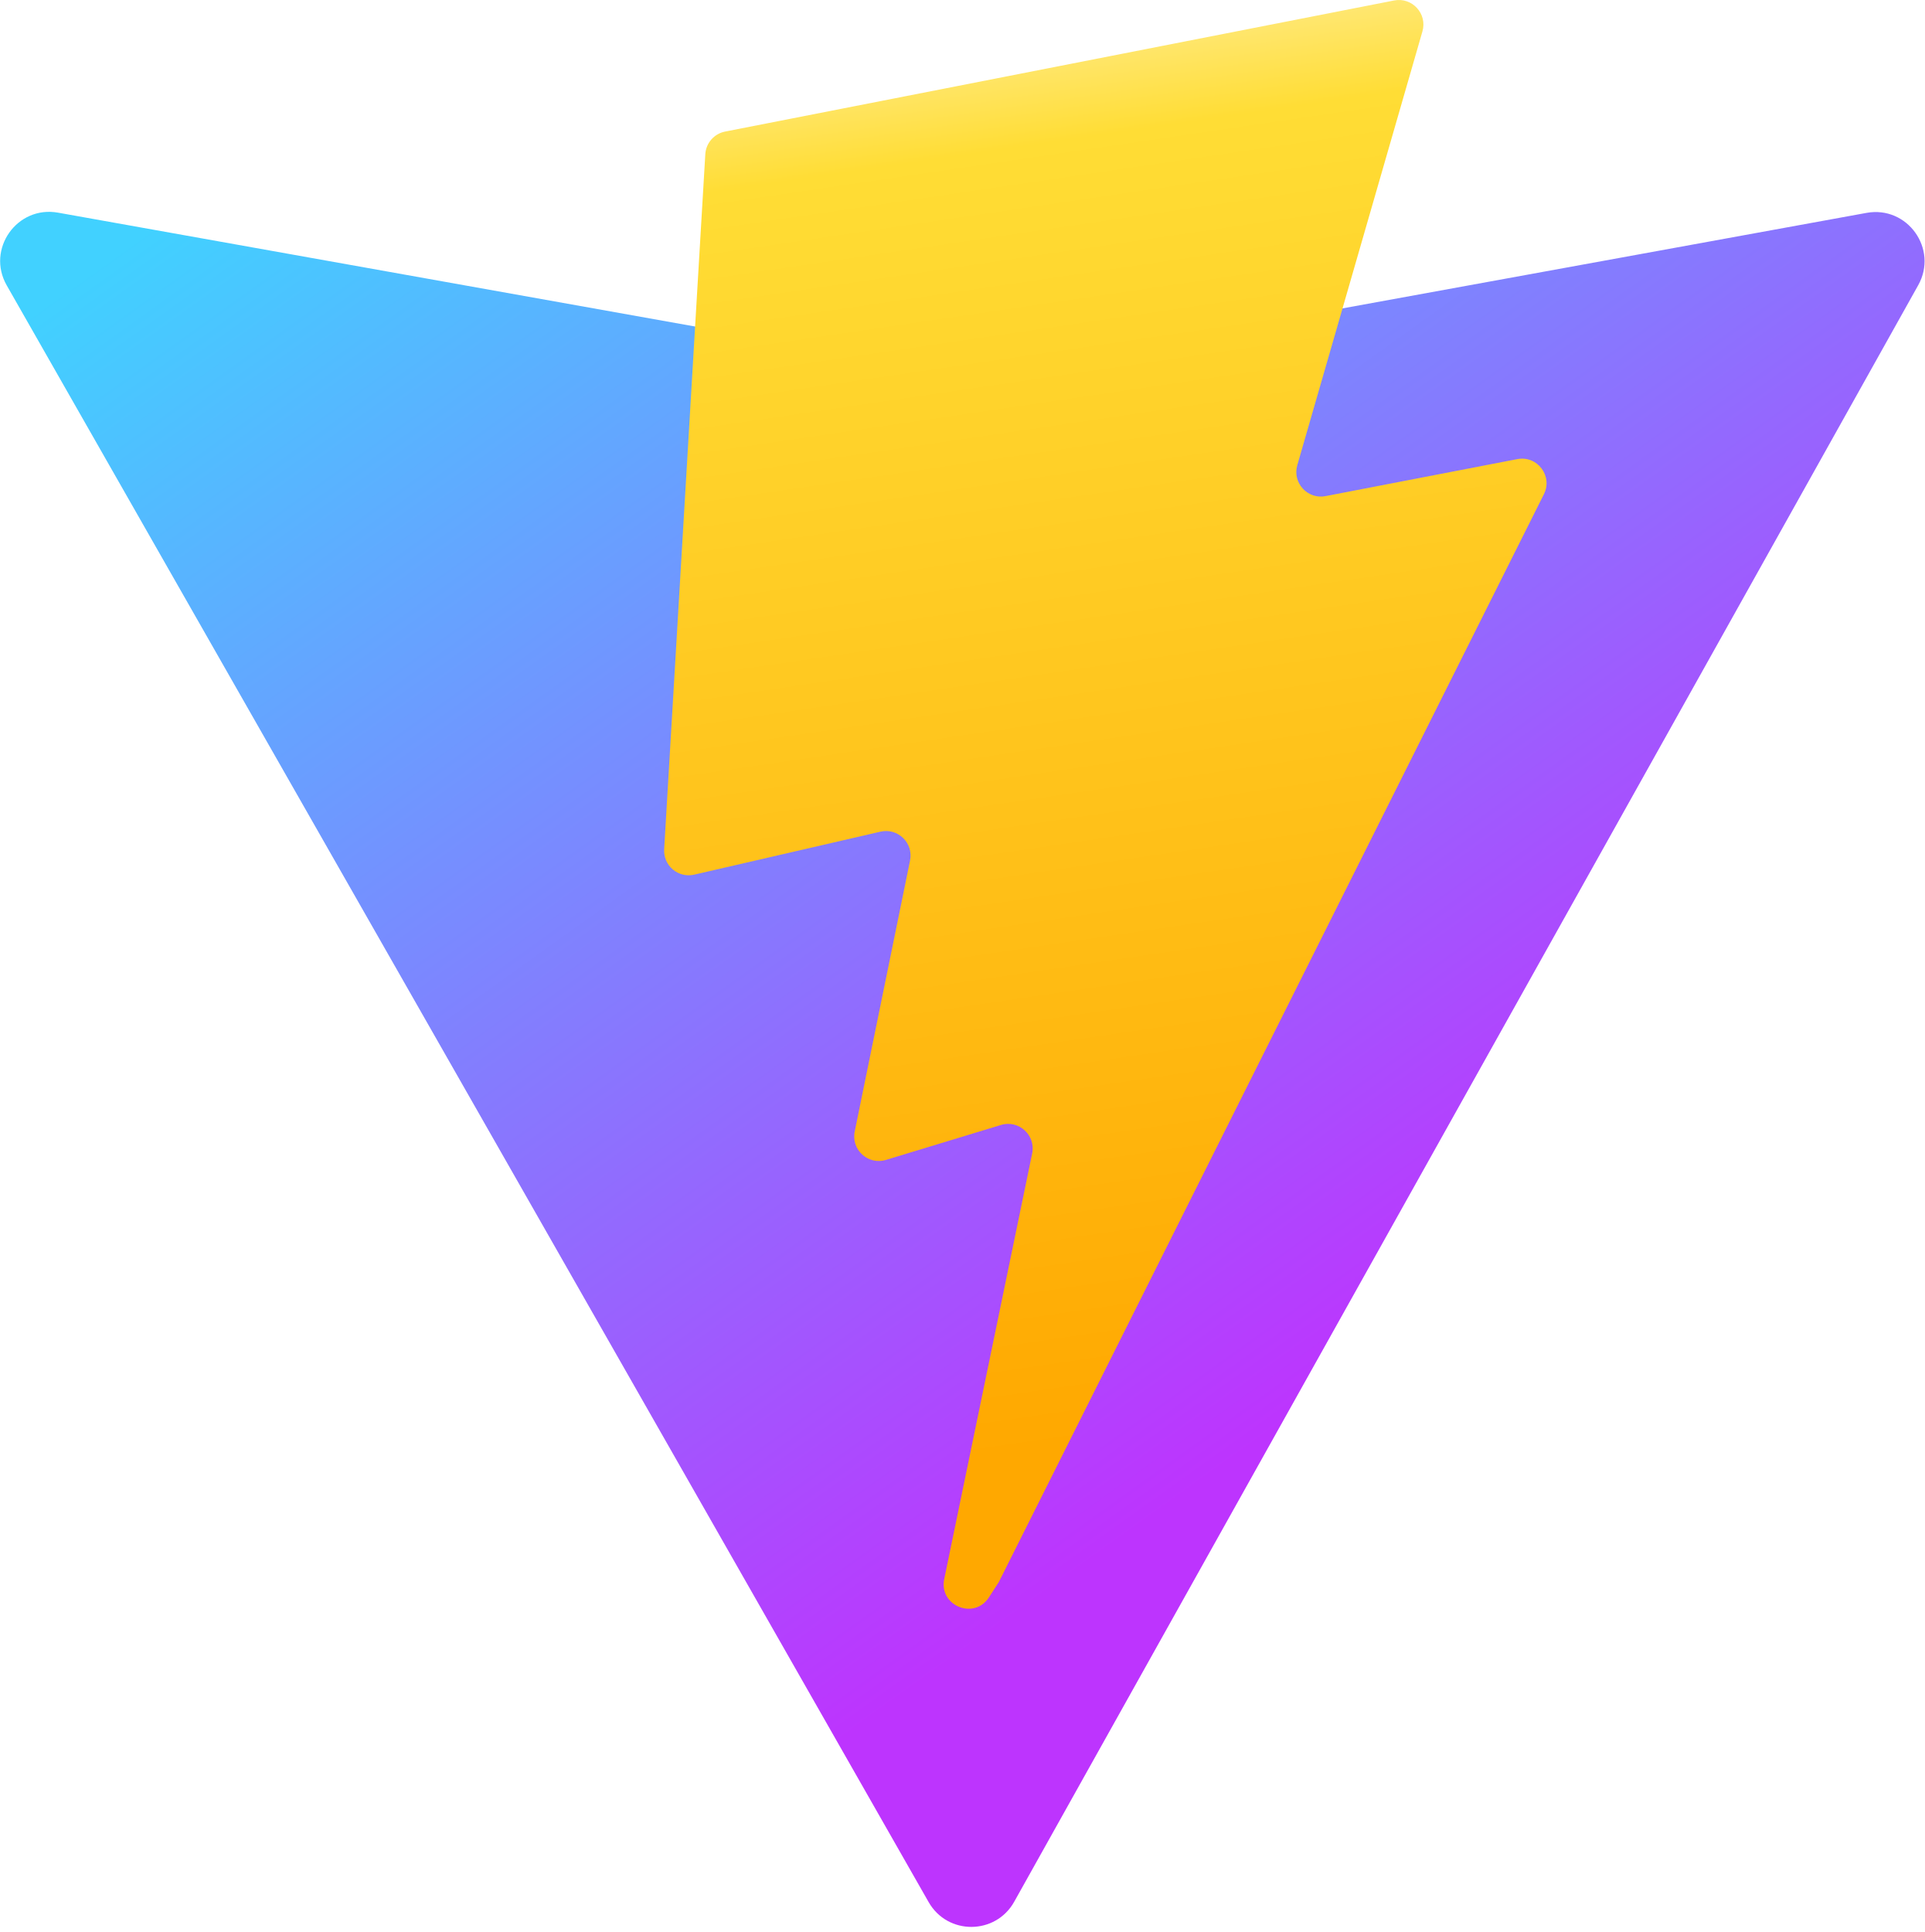
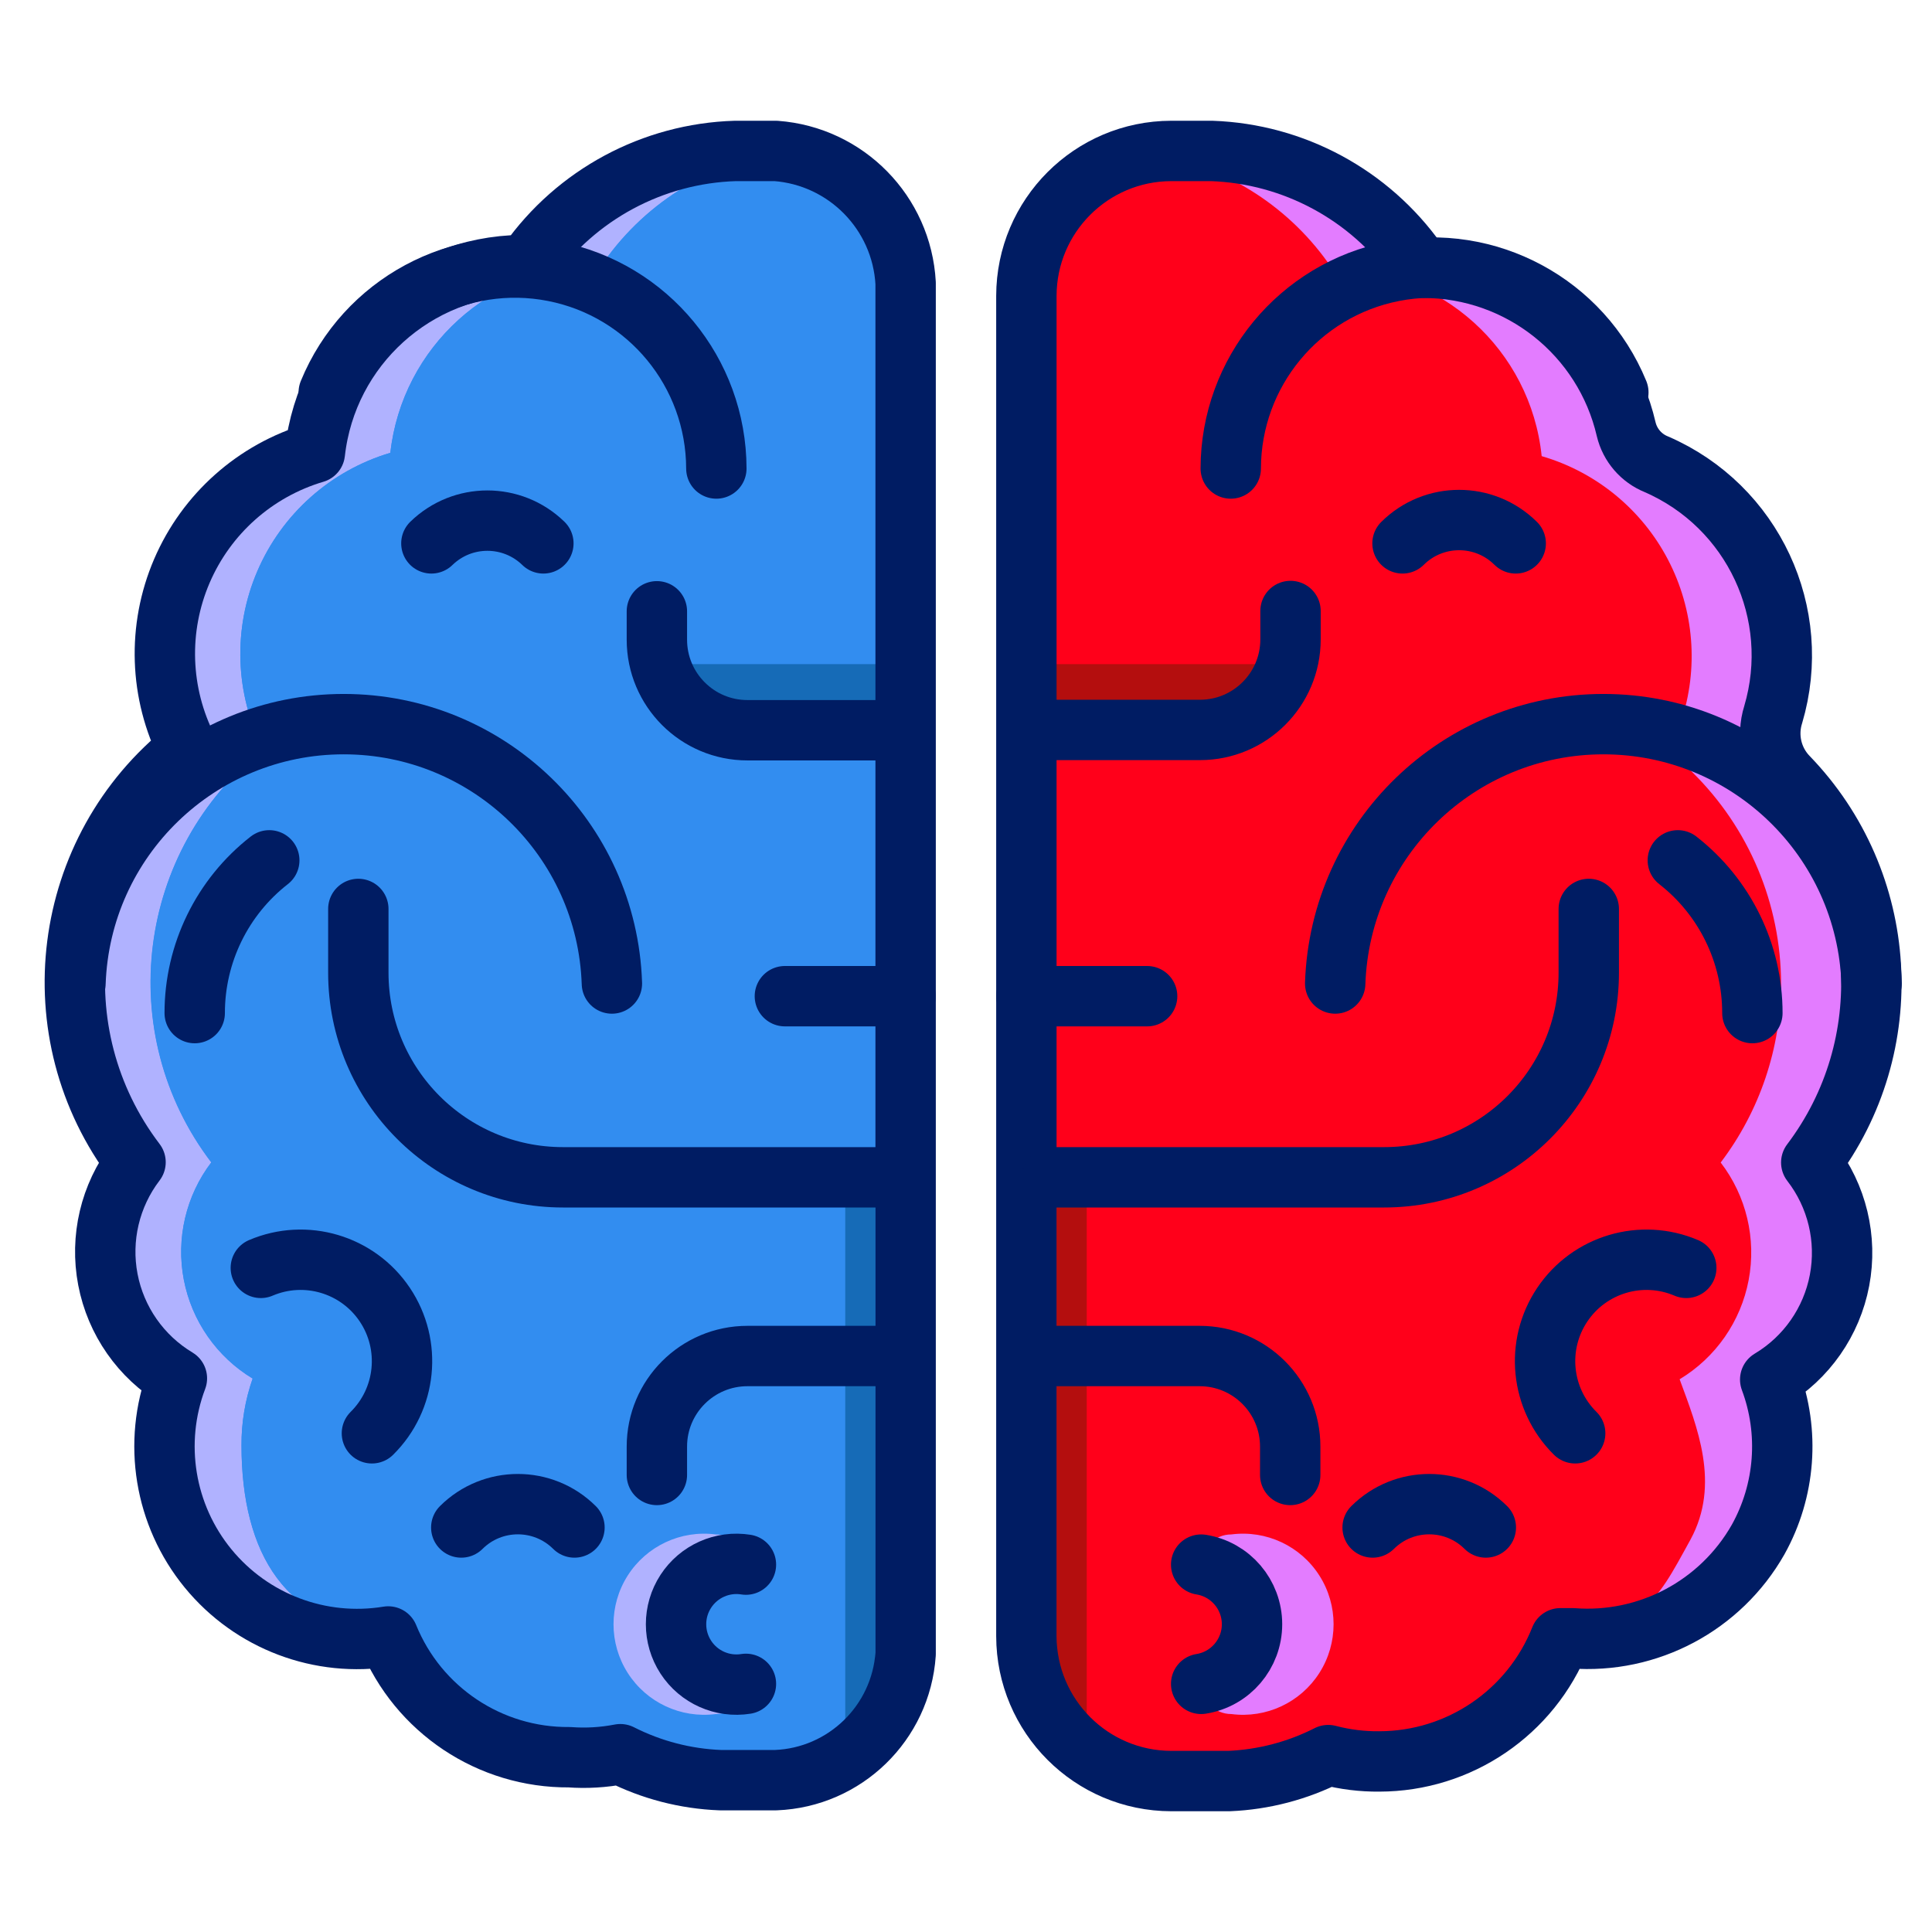
- <svg xmlns="http://www.w3.org/2000/svg" aria-hidden="true" role="img" class="iconify iconify--logos" width="31.88" height="32" preserveAspectRatio="xMidYMid meet" viewBox="0 0 256 257">
-   <defs>
-     <linearGradient id="IconifyId1813088fe1fbc01fb466" x1="-.828%" x2="57.636%" y1="7.652%" y2="78.411%">
-       <stop offset="0%" stop-color="#41D1FF" />
-       <stop offset="100%" stop-color="#BD34FE" />
-     </linearGradient>
-     <linearGradient id="IconifyId1813088fe1fbc01fb467" x1="43.376%" x2="50.316%" y1="2.242%" y2="89.03%">
-       <stop offset="0%" stop-color="#FFEA83" />
-       <stop offset="8.333%" stop-color="#FFDD35" />
-       <stop offset="100%" stop-color="#FFA800" />
-     </linearGradient>
-   </defs>
-   <path fill="url(#IconifyId1813088fe1fbc01fb466)" d="M255.153 37.938L134.897 252.976c-2.483 4.44-8.862 4.466-11.382.048L.875 37.958c-2.746-4.814 1.371-10.646 6.827-9.67l120.385 21.517a6.537 6.537 0 0 0 2.322-.004l117.867-21.483c5.438-.991 9.574 4.796 6.877 9.62Z" />
-   <path fill="url(#IconifyId1813088fe1fbc01fb467)" d="M185.432.063L96.44 17.501a3.268 3.268 0 0 0-2.634 3.014l-5.474 92.456a3.268 3.268 0 0 0 3.997 3.378l24.777-5.718c2.318-.535 4.413 1.507 3.936 3.838l-7.361 36.047c-.495 2.426 1.782 4.5 4.151 3.78l15.304-4.649c2.372-.72 4.652 1.36 4.15 3.788l-11.698 56.621c-.732 3.542 3.979 5.473 5.943 2.437l1.313-2.028l72.516-144.72c1.215-2.423-.88-5.186-3.54-4.672l-25.505 4.922c-2.396.462-4.435-1.77-3.759-4.114l16.646-57.705c.677-2.35-1.37-4.583-3.769-4.113Z" />
+ <svg xmlns="http://www.w3.org/2000/svg" viewBox="0 0 64 64">
+   <g data-name="DAy 02" id="b005a4b0-753d-400d-8850-806ebe331bee">
+     <g data-name="&lt;Group&gt;" id="dad01179-6e7c-4b82-83f7-a629070026c9">
+       <path d="M62,32.58a9.84,9.84,0,0,0-2.94-7,1.58,1.58,0,0,1-.38-1.65,6.9,6.9,0,0,0-4.61-8.82,6.92,6.92,0,0,0-6.88-6.21c-.07,0-.13-.2-.2-.2A8.7,8.7,0,0,0,40.14,5H38.8a4.2,4.2,0,0,0-.72.06A4.82,4.82,0,0,0,34,9.8V54.2A4.83,4.83,0,0,0,38.25,59a4.93,4.93,0,0,0,.55,0h1.91a7.48,7.48,0,0,0,3-.74l.27-.12.16,0a6.46,6.46,0,0,0,7.48-3.91l.4,0A6.51,6.51,0,0,0,58.24,51a6.39,6.39,0,0,0,.4-5.31A4.9,4.9,0,0,0,60,38.51,9.84,9.84,0,0,0,62,32.58Z" data-name="&lt;Compound Path&gt;" fill="#e37cff" id="9e898d54-839b-4d53-a8f2-5fc999c8b741" />
+       <path d="M59,32.58a9.84,9.84,0,0,0-2.94-7,1.58,1.58,0,0,1-.38-1.65,6.9,6.9,0,0,0-4.61-8.82,6.92,6.92,0,0,0-6.88-6.21c-.07,0-.13-.2-.2-.2a8.87,8.87,0,0,0-5.91-3.62A4.82,4.82,0,0,0,34,9.8V54.2a4.82,4.82,0,0,0,4,4.73l.25,0A8.4,8.4,0,0,0,41,58.14a6.27,6.27,0,0,0,1.69.21,5.92,5.92,0,0,0,1-.09,2.31,2.31,0,0,1,.43-.08A6.46,6.46,0,0,0,51,54c3.46,0,3.78-.78,5-3,1-1.84.22-3.73-.36-5.31A4.9,4.9,0,0,0,57,38.51,9.84,9.84,0,0,0,59,32.58Z" data-name="&lt;Compound Path&gt;" fill="#ff001a" id="4a3f2640-63ac-4201-90da-64d3f90b944c" />
+       <path d="M36,39V58c-1.21-.21-.28.06-1-.88V39Z" data-name="&lt;Path&gt;" fill="#b40e0e" id="17556f29-ba33-4b3d-bb82-ccd6359b7504" />
+       <polygon data-name="&lt;Path&gt;" fill="#b40e0e" id="b6f0ada1-4d19-414d-99e0-06358e3e1e0e" points="43 22 42.21 22.89 39.62 24.19 36 25 34 25 34 22 43 22" />
+       <path d="M26.15,5a2.28,2.28,0,0,0-.45,0H24.36a8.7,8.7,0,0,0-6.85,3.68c-.07,0-.13.1-.2.1A7,7,0,0,0,10.43,15a6.95,6.95,0,0,0-4.21,9.82A9.85,9.85,0,0,0,4.49,38.5a4.9,4.9,0,0,0,1.37,7.16,6.57,6.57,0,0,0-.4,2.22,6.43,6.43,0,0,0,6.42,6.42,6.11,6.11,0,0,0,1-.08,6.41,6.41,0,0,0,6,4,7.13,7.13,0,0,0,1.54-.08l.15,0,.16.07a7.67,7.67,0,0,0,3.15.79H26a4.5,4.5,0,0,0,4-4.2V9.38A4.69,4.69,0,0,0,26.15,5Z" data-name="&lt;Compound Path&gt;" fill="#b0b2ff" id="d7cae277-ff7f-495d-9960-c37974e21bbb" />
+       <path d="M26.15,5A8.81,8.81,0,0,0,20,8.68c-.07,0-.13.1-.2.1A7,7,0,0,0,12.93,15a6.95,6.95,0,0,0-4.21,9.82A9.85,9.85,0,0,0,7,38.5a4.9,4.9,0,0,0,1.37,7.16A6.57,6.57,0,0,0,8,47.88C8,51.42,9.46,54,13,54c.33,0,.68,1.05,1,1,.83,2.07,4,2.84,6.33,3.17a1.54,1.54,0,0,0,.31,0,4.64,4.64,0,0,0,.65,0A6.28,6.28,0,0,0,23,58.14,8.24,8.24,0,0,0,26,59a4.5,4.5,0,0,0,4-4.2V9.38A4.69,4.69,0,0,0,26.15,5Z" data-name="&lt;Compound Path&gt;" fill="#328df0" id="a6bca92c-fe38-4263-8ff6-b60abb861346" />
+       <path d="M26.15,5A8.81,8.81,0,0,0,20,8.69c-.07,0-.13.1-.2.1A7,7,0,0,0,12.93,15a6.95,6.95,0,0,0-4.21,9.82A9.85,9.85,0,0,0,7,38.51a4.9,4.9,0,0,0,1.37,7.16A6.57,6.57,0,0,0,8,47.89C8,51.43,9.46,54,13,54c.33,0,.68,1.05,1,1,.83,2.07,4,2.84,6.33,3.17a1.54,1.54,0,0,0,.31,0,4.64,4.64,0,0,0,.65,0A6.28,6.28,0,0,0,23,58.15,8.24,8.24,0,0,0,26,59a4.5,4.5,0,0,0,4-4.2V9.39A4.69,4.69,0,0,0,26.15,5Z" data-name="&lt;Compound Path&gt;" fill="#328df0" id="fc7e8c38-1e7f-4a9b-98d1-40cc90559ac2" />
+       <path d="M28,39V58c1-.21.28.06,1-.88V39Z" data-name="&lt;Path&gt;" fill="#166bb7" id="6e4a43b2-a52f-44ad-85d8-7e3e890cd057" />
+       <polygon data-name="&lt;Path&gt;" fill="#166bb7" id="4799e974-efea-4dd9-9dcc-c3032ded0542" points="21 22 21.79 22.89 24.38 24.19 28 25 30 25 30 22 21 22" />
+       <path d="M25.7,5H24.36a8.71,8.71,0,0,0-6.85,3.68c-.07,0-.13.1-.2.1A7,7,0,0,0,10.43,15a6.94,6.94,0,0,0-4.21,9.81A9.85,9.85,0,0,0,4.49,38.5a4.89,4.89,0,0,0,1.37,7.16,6.38,6.38,0,0,0,7,8.55,6.42,6.42,0,0,0,6,4,6.41,6.41,0,0,0,1.69-.1,8,8,0,0,0,3.31.86H25.7A4.49,4.49,0,0,0,30,54.79V9.38A4.65,4.65,0,0,0,25.7,5Z" data-name="&lt;Compound Path&gt;" fill="none" id="9feab291-f62c-434f-9c48-8770263d009a" stroke="#001c63" stroke-linecap="round" stroke-linejoin="round" stroke-width="2" />
+       <path d="M2.5,32.58a8.89,8.89,0,0,1,17.77,0" data-name="&lt;Path&gt;" fill="none" id="b9e61c7c-dea0-493c-8af2-ade1128e7395" stroke="#001c63" stroke-linecap="round" stroke-linejoin="round" stroke-width="2" />
+       <path d="M6.45,33.56a6.41,6.41,0,0,1,2.47-5.06" data-name="&lt;Path&gt;" fill="none" id="de3cf1b2-5416-4811-b966-f5e709a4ad7d" stroke="#001c63" stroke-linecap="round" stroke-linejoin="round" stroke-width="2" />
+       <path d="M10.89,13a6.67,6.67,0,0,1,12.84,2.52" data-name="&lt;Path&gt;" fill="none" id="892c9aed-efd3-4740-b524-d1b8bbee67c2" stroke="#001c63" stroke-linecap="round" stroke-linejoin="round" stroke-width="2" />
+       <path d="M8.64,42a3.36,3.36,0,0,1,3.68,5.48" data-name="&lt;Path&gt;" fill="none" id="c606371a-b537-4a2d-82bc-4571b7a61d50" stroke="#001c63" stroke-linecap="round" stroke-linejoin="round" stroke-width="2" />
+       <path d="M14.29,18A2.66,2.66,0,0,1,18,18" data-name="&lt;Path&gt;" fill="none" id="64803dfd-d116-47f3-801a-7992bf1edaf4" stroke="#001c63" stroke-linecap="round" stroke-linejoin="round" stroke-width="2" />
+       <path d="M15.28,50.6a2.66,2.66,0,0,1,3.75,0" data-name="&lt;Path&gt;" fill="none" id="e92949b2-275c-4f78-9b45-a1892a2ccfee" stroke="#001c63" stroke-linecap="round" stroke-linejoin="round" stroke-width="2" />
+       <path d="M29.65,39h-11a6.78,6.78,0,0,1-6.78-6.78V30.11" data-name="&lt;Path&gt;" fill="none" id="4c8758c4-1e49-4017-9c15-76f7dfc3ef85" stroke="#001c63" stroke-linecap="round" stroke-linejoin="round" stroke-width="2" />
+       <path d="M29.65,24.19H24.76a3,3,0,0,1-3-3v-.94" data-name="&lt;Path&gt;" fill="none" id="e42323da-1b0b-447b-a924-2e6a02fb02b6" stroke="#001c63" stroke-linecap="round" stroke-linejoin="round" stroke-width="2" />
+       <path d="M29.65,44.92H24.76a3,3,0,0,0-3,3v.94" data-name="&lt;Path&gt;" fill="none" id="6bce9005-34bd-4420-b48b-62cd267c2e52" stroke="#001c63" stroke-linecap="round" stroke-linejoin="round" stroke-width="2" />
+       <g data-name="&lt;Group&gt;" id="9438c46b-91c3-40ef-8599-ed6cd8d7a524">
+         <path d="M23.71,56.78a3,3,0,1,1,0-5.95,1,1,0,1,1,0,2,1,1,0,1,0,0,1.95,1,1,0,1,1,0,2Z" data-name="&lt;Path&gt;" fill="#b0b2ff" id="e9dd444a-27e3-49f3-9130-cfd9a3508c23" />
+       </g>
+       <path d="M24.71,55.78a2,2,0,1,1,0-3.95" data-name="&lt;Path&gt;" fill="none" id="b2277762-9736-42ce-b897-bf07ee1a7eef" stroke="#001c63" stroke-linecap="round" stroke-linejoin="round" stroke-width="2" />
+       <line data-name="&lt;Path&gt;" fill="none" id="3abf062d-2916-4292-8e63-4d4734ca1a48" stroke="#001c63" stroke-linecap="round" stroke-linejoin="round" stroke-width="2" x1="26" x2="30" y1="33" y2="33" />
+       <path d="M34,9.8V54.2A4.81,4.81,0,0,0,38.8,59h1.91A8,8,0,0,0,44,58.14a6.4,6.4,0,0,0,1.69.21,6.46,6.46,0,0,0,6-4.08l.4,0A6.5,6.5,0,0,0,58.24,51a6.34,6.34,0,0,0,.4-5.3A4.89,4.89,0,0,0,60,38.51a9.84,9.84,0,0,0-.78-12.78,2.07,2.07,0,0,1-.48-2.06,6.9,6.9,0,0,0-3.87-8.29,1.67,1.67,0,0,1-1-1.16,6.91,6.91,0,0,0-6.73-5.35c-.07,0-.13-.21-.2-.2A8.71,8.71,0,0,0,40.14,5H38.8A4.81,4.81,0,0,0,34,9.8Z" data-name="&lt;Compound Path&gt;" fill="none" id="854ca944-9eca-4b56-9338-5fe9ef2fa8ff" stroke="#001c63" stroke-linecap="round" stroke-linejoin="round" stroke-width="2" />
+       <path d="M62,32.58a8.89,8.89,0,0,0-17.77,0" data-name="&lt;Path&gt;" fill="none" id="185b92e6-dc85-43fc-8419-46358abe1a94" stroke="#001c63" stroke-linecap="round" stroke-linejoin="round" stroke-width="2" />
+       <path d="M58.05,33.56a6.41,6.41,0,0,0-2.47-5.06" data-name="&lt;Path&gt;" fill="none" id="332c148e-965d-42d0-b6ae-1efca39e9687" stroke="#001c63" stroke-linecap="round" stroke-linejoin="round" stroke-width="2" />
+       <path d="M53.61,13a6.67,6.67,0,0,0-12.84,2.52" data-name="&lt;Path&gt;" fill="none" id="360a987b-d220-41bd-afab-6fc6de68818f" stroke="#001c63" stroke-linecap="round" stroke-linejoin="round" stroke-width="2" />
+       <path d="M55.86,42a3.36,3.36,0,0,0-3.68,5.48" data-name="&lt;Path&gt;" fill="none" id="43db05ce-bbf7-4e08-a8ff-95571beae4c5" stroke="#001c63" stroke-linecap="round" stroke-linejoin="round" stroke-width="2" />
+       <path d="M50.21,18a2.66,2.66,0,0,0-3.75,0" data-name="&lt;Path&gt;" fill="none" id="0bb056a8-1c08-4dfc-b303-1d4b24b31781" stroke="#001c63" stroke-linecap="round" stroke-linejoin="round" stroke-width="2" />
+       <path d="M49.22,50.6a2.66,2.66,0,0,0-3.75,0" data-name="&lt;Path&gt;" fill="none" id="d07bb196-1c98-4286-b0a4-5e464016f163" stroke="#001c63" stroke-linecap="round" stroke-linejoin="round" stroke-width="2" />
+       <path d="M34.85,39h11a6.78,6.78,0,0,0,6.78-6.78V30.11" data-name="&lt;Path&gt;" fill="none" id="8151b944-acfa-4f82-9152-52ad11571f6b" stroke="#001c63" stroke-linecap="round" stroke-linejoin="round" stroke-width="2" />
+       <path d="M42.75,20.24v.94a3,3,0,0,1-3,3H34.85" data-name="&lt;Path&gt;" fill="none" id="20f8e72e-d52b-4b23-9ba0-91598d596cd2" stroke="#001c63" stroke-linecap="round" stroke-linejoin="round" stroke-width="2" />
+       <path d="M34.85,44.92h4.89a3,3,0,0,1,3,3v.94" data-name="&lt;Path&gt;" fill="none" id="c2b49dbe-59f1-4595-b0a1-cec581f2121c" stroke="#001c63" stroke-linecap="round" stroke-linejoin="round" stroke-width="2" />
+       <g data-name="&lt;Group&gt;" id="17ba476c-8bce-4470-b228-9e2b67f9dabd">
+         <path d="M40.79,56.78a1,1,0,0,1,0-2,1,1,0,1,0,0-1.95,1,1,0,0,1,0-2,3,3,0,1,1,0,5.95Z" data-name="&lt;Path&gt;" fill="#e37cff" id="911aaf65-6397-40d7-9699-170eb7bbcecf" />
+       </g>
+       <path d="M39.79,55.78a2,2,0,0,0,0-3.95" data-name="&lt;Path&gt;" fill="none" id="6e52c3fc-beba-4535-88ab-c13d8152c55a" stroke="#001c63" stroke-linecap="round" stroke-linejoin="round" stroke-width="2" />
+       <line data-name="&lt;Path&gt;" fill="none" id="6011342b-cd8c-4e2c-986d-dd53ad20c28b" stroke="#001c63" stroke-linecap="round" stroke-linejoin="round" stroke-width="2" x1="38" x2="34" y1="33" y2="33" />
+     </g>
+   </g>
</svg>
